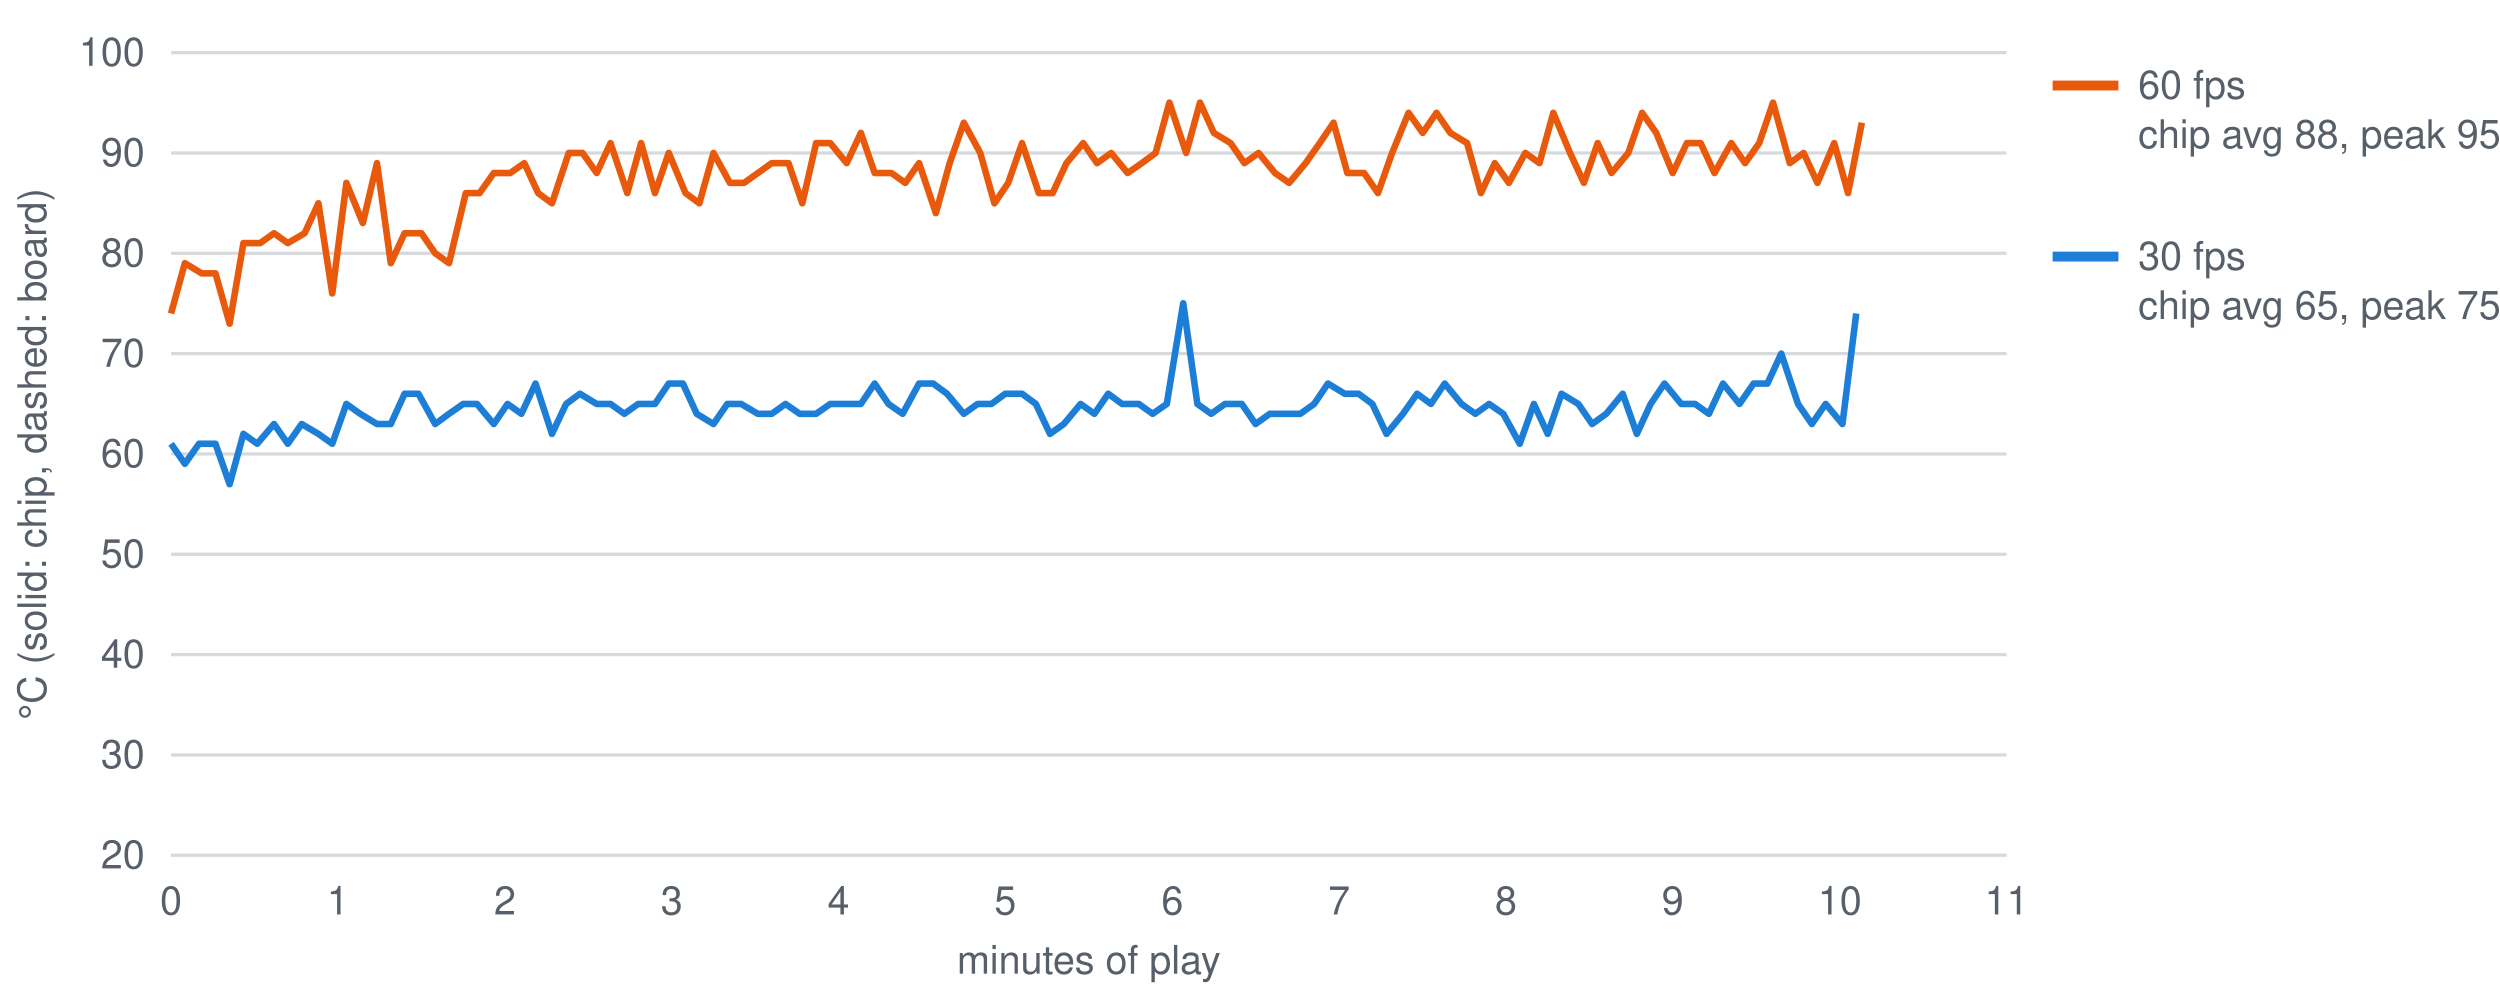
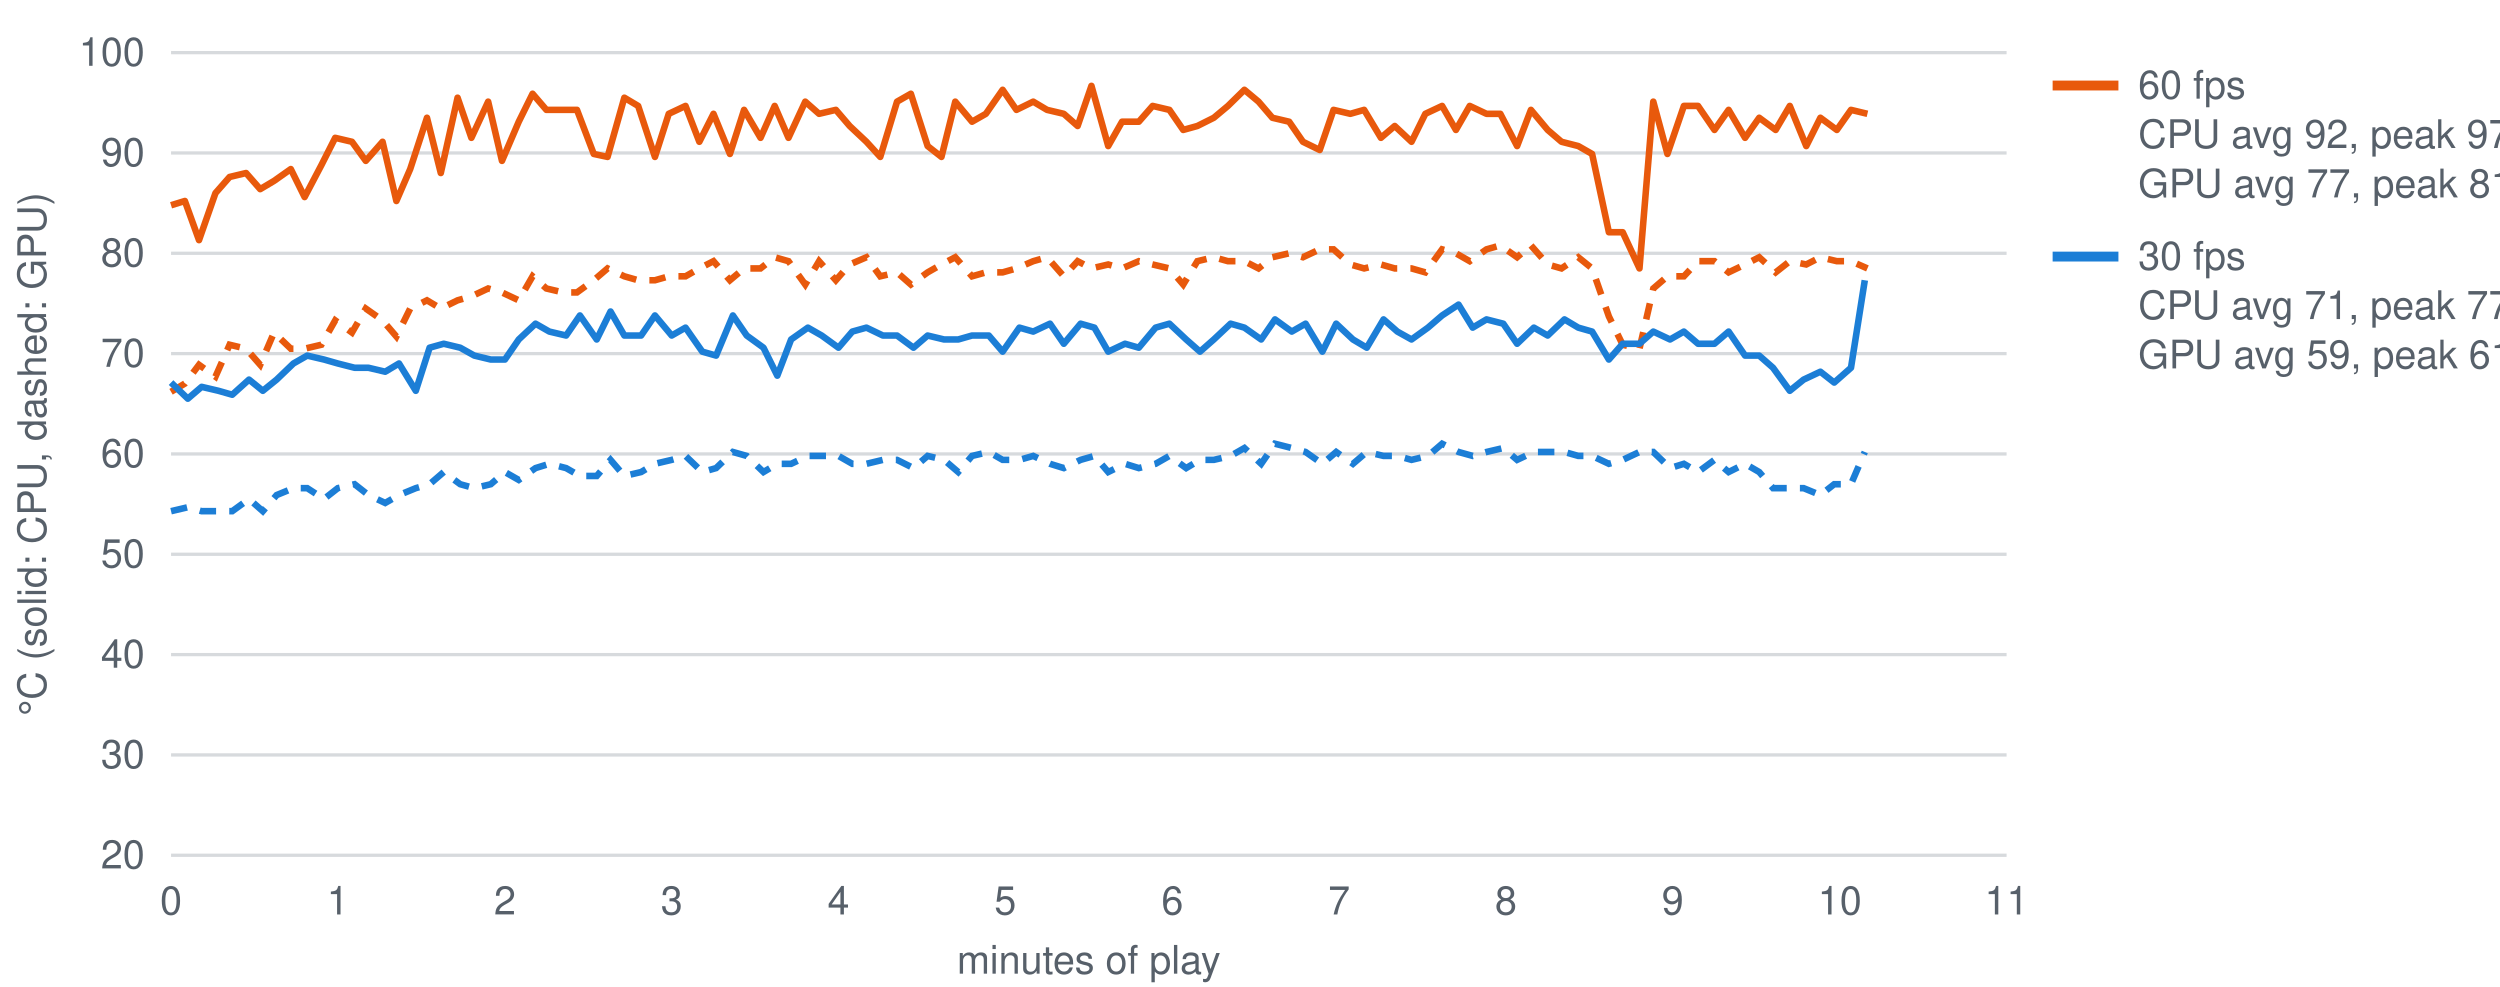
<svg xmlns="http://www.w3.org/2000/svg" viewBox="0 0 760 300" width="760" height="300" font-family="-apple-system,Segoe UI,Helvetica,Arial,sans-serif" font-size="12">
  <style>text{fill:#57606a}.g{stroke:#8c959f;stroke-opacity:.35}@media (prefers-color-scheme:dark){text{fill:#9198a1}}</style>
  <line class="g" x1="52" x2="610" y1="260.0" y2="260.0" />
  <text x="44" y="264.0" text-anchor="end">20</text>
  <line class="g" x1="52" x2="610" y1="229.5" y2="229.5" />
  <text x="44" y="233.5" text-anchor="end">30</text>
  <line class="g" x1="52" x2="610" y1="199.0" y2="199.0" />
  <text x="44" y="203.0" text-anchor="end">40</text>
  <line class="g" x1="52" x2="610" y1="168.5" y2="168.5" />
  <text x="44" y="172.5" text-anchor="end">50</text>
  <line class="g" x1="52" x2="610" y1="138.0" y2="138.0" />
  <text x="44" y="142.0" text-anchor="end">60</text>
  <line class="g" x1="52" x2="610" y1="107.5" y2="107.5" />
  <text x="44" y="111.5" text-anchor="end">70</text>
  <line class="g" x1="52" x2="610" y1="77.0" y2="77.0" />
  <text x="44" y="81.0" text-anchor="end">80</text>
  <line class="g" x1="52" x2="610" y1="46.5" y2="46.5" />
  <text x="44" y="50.5" text-anchor="end">90</text>
  <line class="g" x1="52" x2="610" y1="16.0" y2="16.0" />
  <text x="44" y="20.0" text-anchor="end">100</text>
  <text x="52.0" y="278" text-anchor="middle">0</text>
  <text x="102.7" y="278" text-anchor="middle">1</text>
  <text x="153.5" y="278" text-anchor="middle">2</text>
  <text x="204.2" y="278" text-anchor="middle">3</text>
  <text x="254.9" y="278" text-anchor="middle">4</text>
  <text x="305.6" y="278" text-anchor="middle">5</text>
  <text x="356.4" y="278" text-anchor="middle">6</text>
  <text x="407.1" y="278" text-anchor="middle">7</text>
  <text x="457.8" y="278" text-anchor="middle">8</text>
  <text x="508.5" y="278" text-anchor="middle">9</text>
  <text x="559.3" y="278" text-anchor="middle">10</text>
  <text x="610.0" y="278" text-anchor="middle">11</text>
  <text x="331.0" y="296" text-anchor="middle">minutes of play</text>
-   <text x="14" y="138.0" text-anchor="middle" transform="rotate(-90 14 138.0)">°C (solid: chip, dashed: board)</text>
-   <polyline fill="none" stroke="#e8590c" stroke-width="2" stroke-linejoin="round" points="52.0,95.3 56.2,80.0 61.3,83.1 65.5,83.1 69.8,98.4 74.0,73.9 79.1,73.9 83.3,70.9 87.5,73.9 92.6,70.9 96.8,61.8 101.0,89.2 105.3,55.6 110.3,67.8 114.6,49.6 118.8,80.0 123.0,70.9 128.1,70.9 132.3,77.0 136.5,80.0 141.6,58.7 145.8,58.7 150.1,52.6 155.1,52.6 159.4,49.6 163.6,58.7 167.8,61.8 172.9,46.5 177.1,46.5 181.4,52.6 185.6,43.5 190.7,58.7 194.9,43.5 199.1,58.7 203.3,46.5 208.4,58.7 212.6,61.8 216.9,46.5 221.9,55.6 226.2,55.6 230.4,52.6 234.6,49.6 239.7,49.6 243.9,61.8 248.1,43.5 252.4,43.5 257.4,49.6 261.7,40.4 265.9,52.6 271.0,52.6 275.2,55.6 279.4,49.6 284.5,64.8 288.7,49.6 293.0,37.3 298.0,46.5 302.3,61.8 306.5,55.6 310.7,43.5 315.8,58.7 320.0,58.7 324.2,49.6 329.3,43.5 333.5,49.6 337.8,46.5 342.8,52.6 347.1,49.6 351.3,46.5 355.5,31.2 360.6,46.5 364.8,31.2 369.0,40.4 374.1,43.5 378.3,49.6 382.6,46.5 387.6,52.6 391.9,55.6 396.9,49.6 401.2,43.5 405.4,37.3 409.6,52.6 414.7,52.6 418.9,58.7 423.2,46.5 428.2,34.3 432.5,40.4 436.7,34.3 440.9,40.4 446.0,43.5 450.2,58.7 454.4,49.6 458.7,55.6 463.7,46.5 468.0,49.6 472.2,34.3 477.3,46.5 481.5,55.6 485.7,43.5 489.9,52.6 495.0,46.5 499.2,34.3 503.5,40.4 508.5,52.6 512.8,43.5 517.0,43.5 521.2,52.6 526.3,43.5 530.5,49.6 534.8,43.5 539.0,31.2 544.1,49.6 548.3,46.5 552.5,55.6 557.6,43.5 561.8,58.7 566.0,37.3" />
+   <text x="14" y="138.0" text-anchor="middle" transform="rotate(-90 14 138.0)">°C (solid: CPU, dashed: GPU)</text>
+   <polyline fill="none" stroke="#e8590c" stroke-width="2" stroke-linejoin="round" points="52.0,62.4 56.2,61.1 60.5,73.0 65.5,58.7 69.8,53.8 74.8,52.6 79.1,57.5 83.3,55.0 88.4,51.4 92.6,59.9 97.7,50.2 101.9,41.9 107.0,43.1 111.2,48.9 116.3,43.1 120.5,61.1 124.7,51.4 129.8,35.8 134.0,52.6 139.1,29.7 143.3,41.9 148.4,30.9 152.6,48.9 157.7,37.0 161.9,28.5 166.1,33.4 171.2,33.4 175.4,33.4 180.5,46.8 184.7,47.7 189.8,29.7 194.0,32.2 199.1,47.7 203.3,34.6 208.4,32.2 212.6,43.1 216.9,34.6 221.9,46.8 226.2,33.4 231.2,41.9 235.5,32.2 239.7,41.9 244.8,30.9 249.0,34.6 254.1,33.4 258.3,38.3 263.4,43.1 267.6,47.7 272.7,30.9 276.9,28.5 282.0,44.4 286.2,47.7 290.4,30.9 295.5,37.0 299.7,34.6 304.8,27.3 309.0,33.4 314.1,30.9 318.3,33.4 323.4,34.6 327.6,38.3 331.8,26.1 336.9,44.4 341.1,37.0 346.2,37.0 350.4,32.2 355.5,33.4 359.7,39.5 364.0,38.3 369.0,35.8 373.3,32.2 378.3,27.3 382.6,30.9 386.8,35.8 391.9,37.0 396.1,43.1 401.2,45.6 405.4,33.4 410.5,34.6 414.7,33.4 419.8,41.9 424.0,38.3 429.1,43.1 433.3,34.6 438.4,32.2 442.6,39.5 446.8,32.2 451.9,34.6 456.1,34.6 461.2,44.4 465.4,33.4 470.5,39.5 474.7,43.1 479.8,44.4 484.0,46.8 489.1,70.6 493.3,70.6 498.4,81.6 502.6,30.9 506.9,46.8 511.9,32.2 516.2,32.2 521.2,39.5 525.5,33.4 530.5,41.9 534.8,35.8 539.8,39.5 544.1,32.2 549.1,44.4 553.4,35.8 558.4,39.5 562.7,33.4 567.7,34.6" />
+   <polyline fill="none" stroke="#e8590c" stroke-width="2" stroke-dasharray="5 4" points="52.0,119.1 56.2,116.6 60.5,110.9 65.5,114.5 69.8,104.8 74.8,106.0 79.1,110.9 83.3,101.1 88.4,106.0 92.6,106.0 97.7,104.8 101.9,97.4 107.0,101.1 111.2,93.8 116.3,97.4 120.5,102.3 124.7,93.8 129.8,91.3 134.0,93.8 139.1,91.3 143.3,90.1 148.4,87.7 152.6,88.9 157.7,91.3 161.9,84.0 166.1,87.7 171.2,88.9 175.4,88.9 180.5,85.2 184.7,81.6 189.8,84.0 194.0,85.2 199.1,85.2 203.3,84.0 208.4,84.0 212.6,81.6 216.9,79.4 221.9,85.2 226.2,81.6 231.2,81.6 235.5,78.2 239.7,79.4 244.8,86.5 249.0,79.4 254.1,85.2 258.3,80.4 263.4,78.2 267.6,84.0 272.7,82.8 276.9,86.5 282.0,82.8 286.2,80.4 290.4,78.2 295.5,84.0 299.7,82.8 304.8,82.8 309.0,81.6 314.1,79.4 318.3,78.2 323.4,84.0 327.6,79.4 331.8,81.6 336.9,80.4 341.1,81.6 346.2,79.4 350.4,80.4 355.5,81.6 359.7,86.5 364.0,79.4 369.0,78.2 373.3,79.4 378.3,79.4 382.6,81.6 386.8,78.2 391.9,77.0 396.1,78.2 401.2,75.8 405.4,75.8 410.5,80.4 414.7,81.6 419.8,80.4 424.0,81.6 429.1,81.6 433.3,82.8 438.4,75.8 442.6,77.0 446.8,79.4 451.9,75.8 456.1,74.6 461.2,78.2 465.4,74.6 470.5,80.4 474.7,81.6 479.8,78.2 484.0,81.6 489.1,96.2 493.3,104.8 498.4,106.0 502.6,87.7 506.9,84.0 511.9,84.0 516.2,79.4 521.2,79.4 525.5,82.8 530.5,80.4 534.8,78.2 539.8,82.8 544.1,79.4 549.1,80.4 553.4,78.2 558.4,79.4 562.7,79.4 567.7,81.6" />
  <line x1="624" x2="644" y1="26" y2="26" stroke="#e8590c" stroke-width="3" />
  <text x="650" y="30">60 fps</text>
-   <text x="650" y="45">chip avg 88, peak 95</text>
-   <polyline fill="none" stroke="#1c7ed6" stroke-width="2" stroke-linejoin="round" points="52.0,134.9 56.2,141.0 60.5,134.9 65.5,134.9 69.8,147.2 74.0,131.9 78.2,134.9 83.3,128.9 87.5,134.9 91.7,128.9 96.8,131.9 101.0,134.9 105.3,122.8 109.5,125.8 114.6,128.9 118.8,128.9 123.0,119.7 127.2,119.7 132.3,128.9 136.5,125.8 140.8,122.8 145.0,122.8 150.1,128.9 154.3,122.8 158.5,125.8 162.8,116.6 167.8,131.9 172.1,122.8 176.3,119.7 181.4,122.8 185.6,122.8 189.8,125.8 194.0,122.8 199.1,122.8 203.3,116.6 207.6,116.6 211.8,125.8 216.9,128.9 221.1,122.8 225.3,122.8 230.4,125.8 234.6,125.8 238.8,122.8 243.1,125.8 248.1,125.8 252.4,122.8 256.6,122.8 261.7,122.8 265.9,116.6 270.1,122.8 274.4,125.8 279.4,116.6 283.7,116.6 287.9,119.7 293.0,125.8 297.2,122.8 301.4,122.8 305.6,119.7 310.7,119.7 314.9,122.8 319.2,131.9 323.4,128.9 328.5,122.8 332.7,125.8 336.9,119.7 341.1,122.8 346.2,122.8 350.4,125.8 354.7,122.8 359.7,92.2 364.0,122.8 368.2,125.8 372.4,122.8 377.5,122.8 381.7,128.9 386.0,125.8 390.2,125.8 395.3,125.8 399.5,122.8 403.7,116.6 408.8,119.7 413.0,119.7 417.2,122.8 421.5,131.9 426.5,125.8 430.8,119.7 435.0,122.8 439.2,116.6 444.3,122.8 448.5,125.8 452.7,122.8 457.0,125.8 462.0,134.9 466.3,122.8 470.5,131.9 474.7,119.7 479.8,122.8 484.0,128.9 488.3,125.8 493.3,119.7 497.6,131.9 501.8,122.8 506.0,116.6 511.1,122.8 515.3,122.8 519.5,125.8 523.8,116.6 528.8,122.8 533.1,116.6 537.3,116.6 541.5,107.5 546.6,122.8 550.8,128.9 555.0,122.8 560.1,128.9 564.3,95.3" />
+   <text x="650" y="45">CPU avg 92, peak 97</text>
+   <text x="650" y="60">GPU avg 77, peak 81</text>
+   <polyline fill="none" stroke="#1c7ed6" stroke-width="2" stroke-linejoin="round" points="52.0,116.3 57.1,121.2 61.3,117.6 66.4,118.8 70.6,120.0 75.7,115.4 79.9,118.8 84.1,115.4 89.2,110.5 93.4,108.1 98.5,109.3 102.7,110.5 107.8,111.8 112.0,111.8 117.1,113.0 121.3,110.5 126.4,118.8 130.6,105.7 134.9,104.5 139.9,105.7 144.2,108.1 149.2,109.3 153.5,109.3 157.7,103.2 162.8,98.4 167.0,100.8 172.1,102.0 176.3,95.9 181.4,103.2 185.6,94.7 189.8,102.0 194.9,102.0 199.1,95.9 204.2,102.0 208.4,99.6 213.5,106.9 217.7,108.1 222.8,95.9 227.0,102.0 232.1,105.7 236.3,114.2 240.5,103.2 245.6,99.6 249.8,102.0 254.9,105.7 259.1,100.8 263.4,99.6 268.4,102.0 272.7,102.0 277.7,105.7 282.0,102.0 287.0,103.2 291.3,103.2 295.5,102.0 300.6,102.0 304.8,106.9 309.9,99.6 314.1,100.8 319.2,98.4 323.4,104.5 328.5,98.4 332.7,99.6 336.9,106.9 342.0,104.5 346.2,105.7 351.3,99.6 355.5,98.4 360.6,103.2 364.8,106.9 369.0,103.2 374.1,98.4 378.3,99.6 383.4,103.2 387.6,97.1 392.7,100.8 396.9,98.4 402.0,106.9 406.2,98.4 411.3,103.2 415.5,105.7 420.6,97.1 424.8,100.8 429.1,103.2 434.1,99.6 438.4,95.9 443.4,92.6 447.7,99.6 451.9,97.1 457.0,98.4 461.2,104.5 466.3,99.6 470.5,102.0 475.6,97.1 479.8,99.6 484.0,100.8 489.1,109.3 493.3,104.5 498.4,104.5 502.6,100.8 507.7,103.2 511.9,100.8 516.2,104.5 521.2,104.5 525.5,100.8 530.5,108.1 534.8,108.1 539.0,111.8 544.1,118.8 548.3,115.4 553.4,113.0 557.6,116.3 562.7,111.8 566.9,85.2" />
+   <polyline fill="none" stroke="#1c7ed6" stroke-width="2" stroke-dasharray="5 4" points="52.0,155.4 57.1,154.2 61.3,155.4 66.4,155.4 70.6,155.4 75.7,151.7 79.9,155.4 84.1,150.5 89.2,148.4 93.4,148.4 98.5,151.7 102.7,148.4 107.8,147.2 112.0,150.5 117.1,152.9 121.3,150.5 126.4,148.4 130.6,147.2 134.9,143.5 139.9,147.2 144.2,148.4 149.2,147.2 153.5,143.5 157.7,145.9 162.8,142.3 167.0,141.0 172.1,142.3 176.3,144.7 181.4,144.7 185.6,139.8 189.8,144.7 194.9,143.5 199.1,141.0 204.2,139.8 208.4,138.6 213.5,143.5 217.7,142.3 222.8,137.4 227.0,138.6 232.1,143.5 236.3,141.0 240.5,141.0 245.6,138.6 249.8,138.6 254.9,138.6 259.1,141.0 263.4,141.0 268.4,139.8 272.7,139.8 277.7,142.3 282.0,138.6 287.0,139.8 291.3,143.5 295.5,138.6 300.6,137.4 304.8,139.8 309.9,139.8 314.1,138.6 319.2,141.0 323.4,142.3 328.5,139.8 332.7,138.6 336.9,143.5 342.0,141.0 346.2,142.3 351.3,141.0 355.5,138.6 360.6,142.3 364.8,139.8 369.0,139.8 374.1,138.6 378.3,136.2 383.4,141.0 387.6,134.9 392.7,136.2 396.9,137.4 402.0,141.0 406.2,137.4 411.3,141.0 415.5,137.4 420.6,138.6 424.8,138.6 429.1,139.8 434.1,138.6 438.4,134.9 443.4,137.4 447.7,138.6 451.9,137.4 457.0,136.2 461.2,139.8 466.3,137.4 470.5,137.4 475.6,137.4 479.8,138.6 484.0,138.6 489.1,141.0 493.3,139.8 498.4,137.4 502.6,137.4 507.7,142.3 511.9,141.0 516.2,143.5 521.2,139.8 525.5,143.5 530.5,141.0 534.8,143.5 539.0,148.4 544.1,148.4 548.3,148.4 553.4,150.5 557.6,147.2 562.7,147.2 566.9,137.4" />
  <line x1="624" x2="644" y1="78" y2="78" stroke="#1c7ed6" stroke-width="3" />
  <text x="650" y="82">30 fps</text>
-   <text x="650" y="97">chip avg 65, peak 75</text>
+   <text x="650" y="97">CPU avg 71, peak 77</text>
+   <text x="650" y="112">GPU avg 59, peak 61</text>
</svg>
